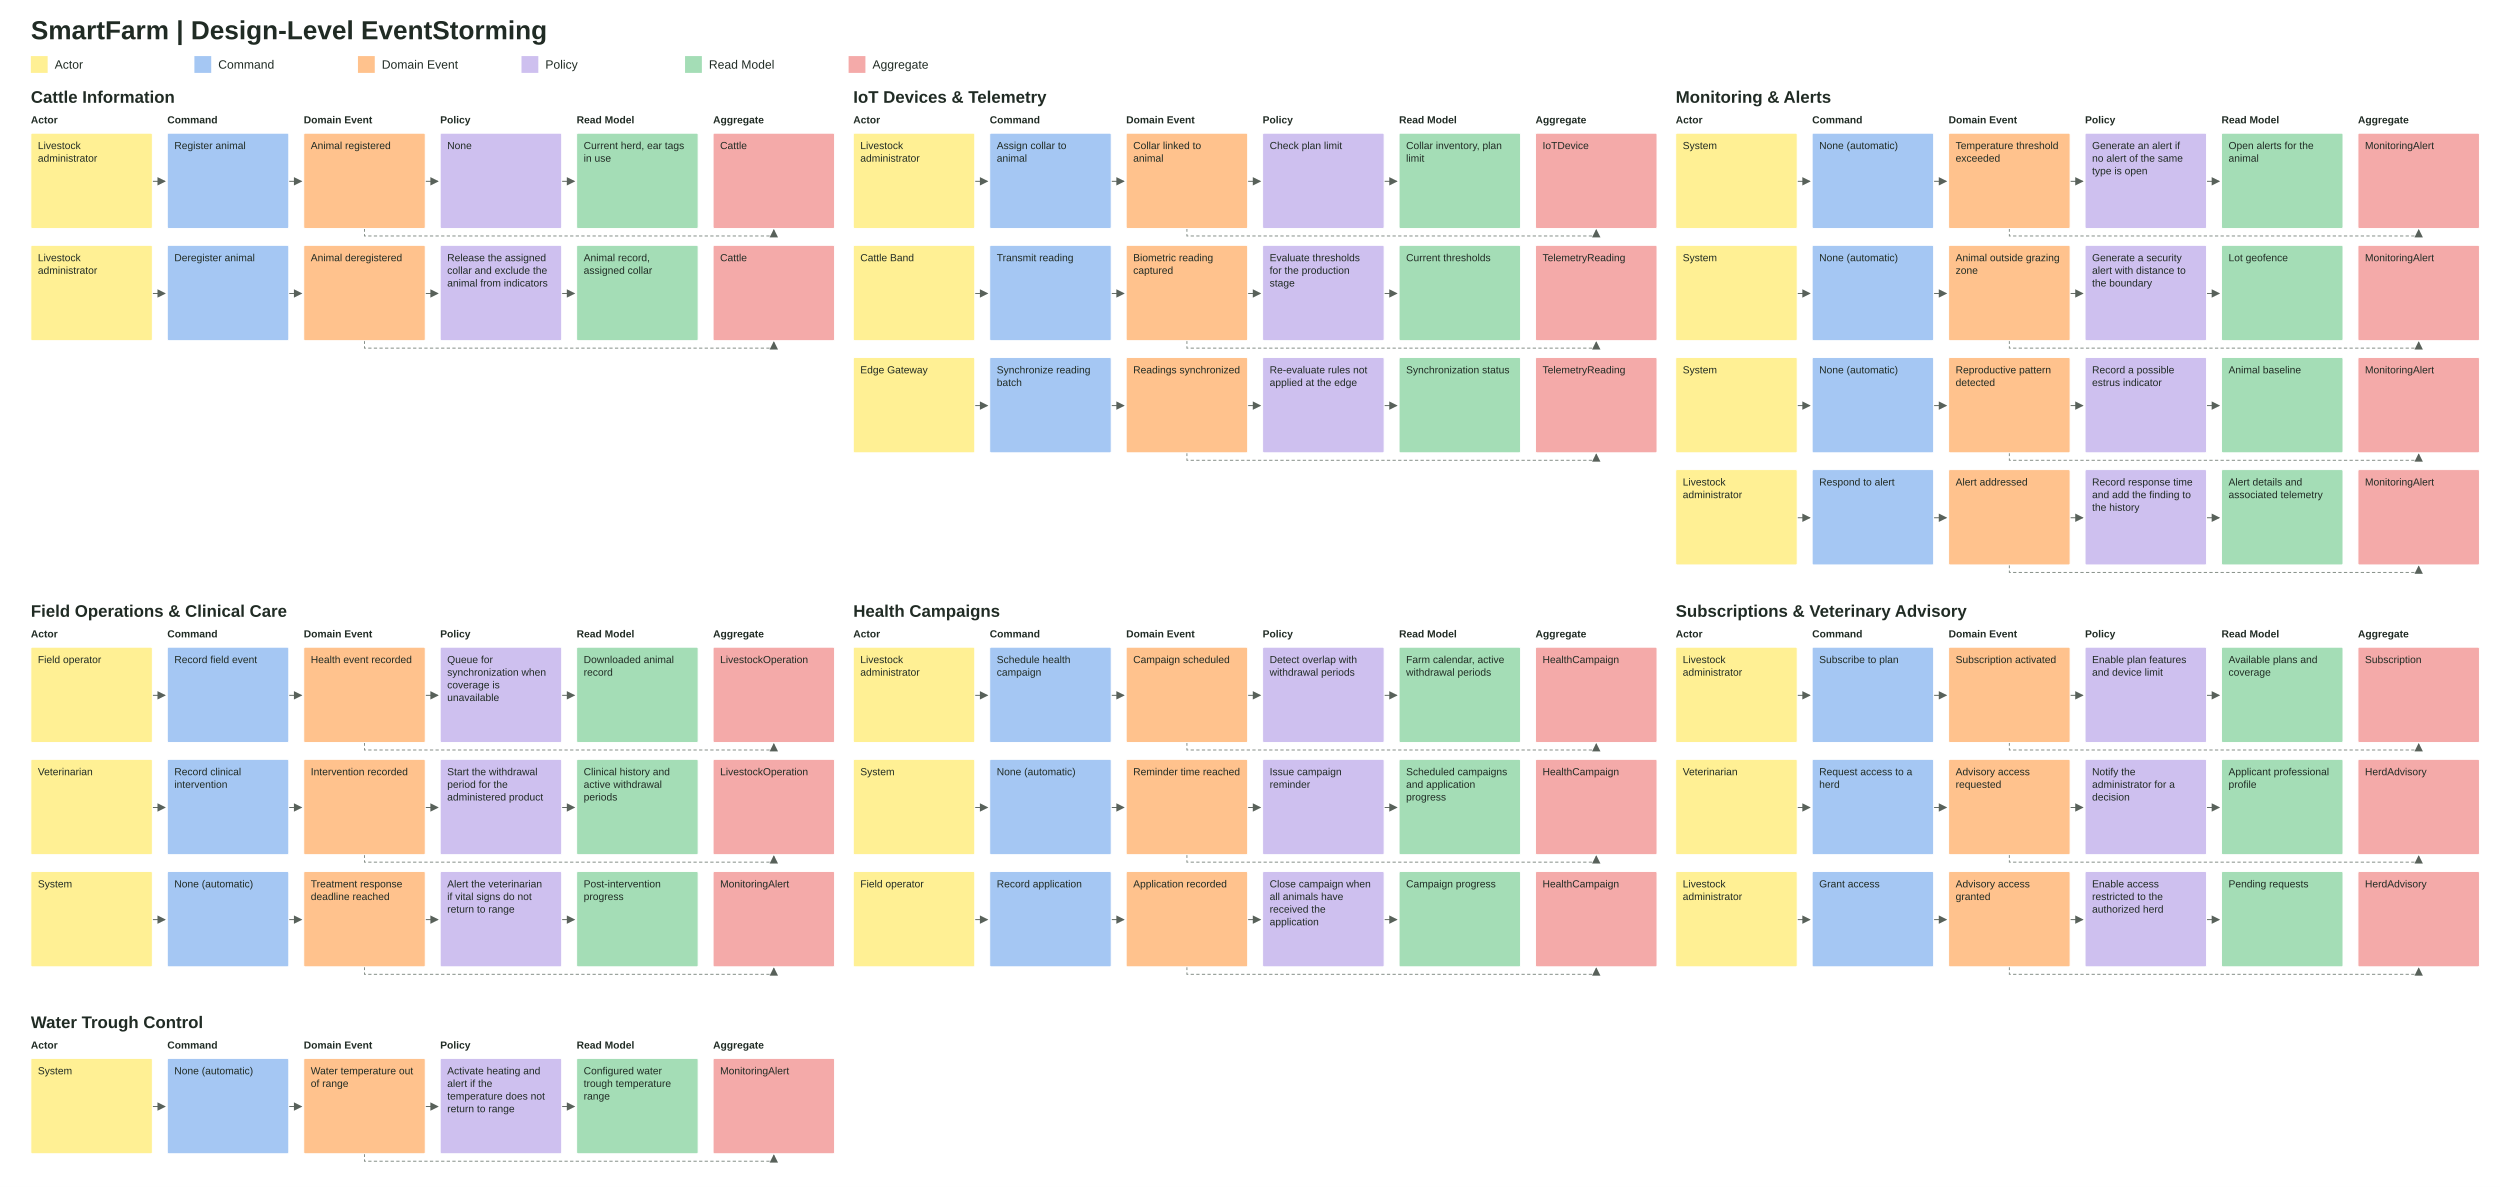
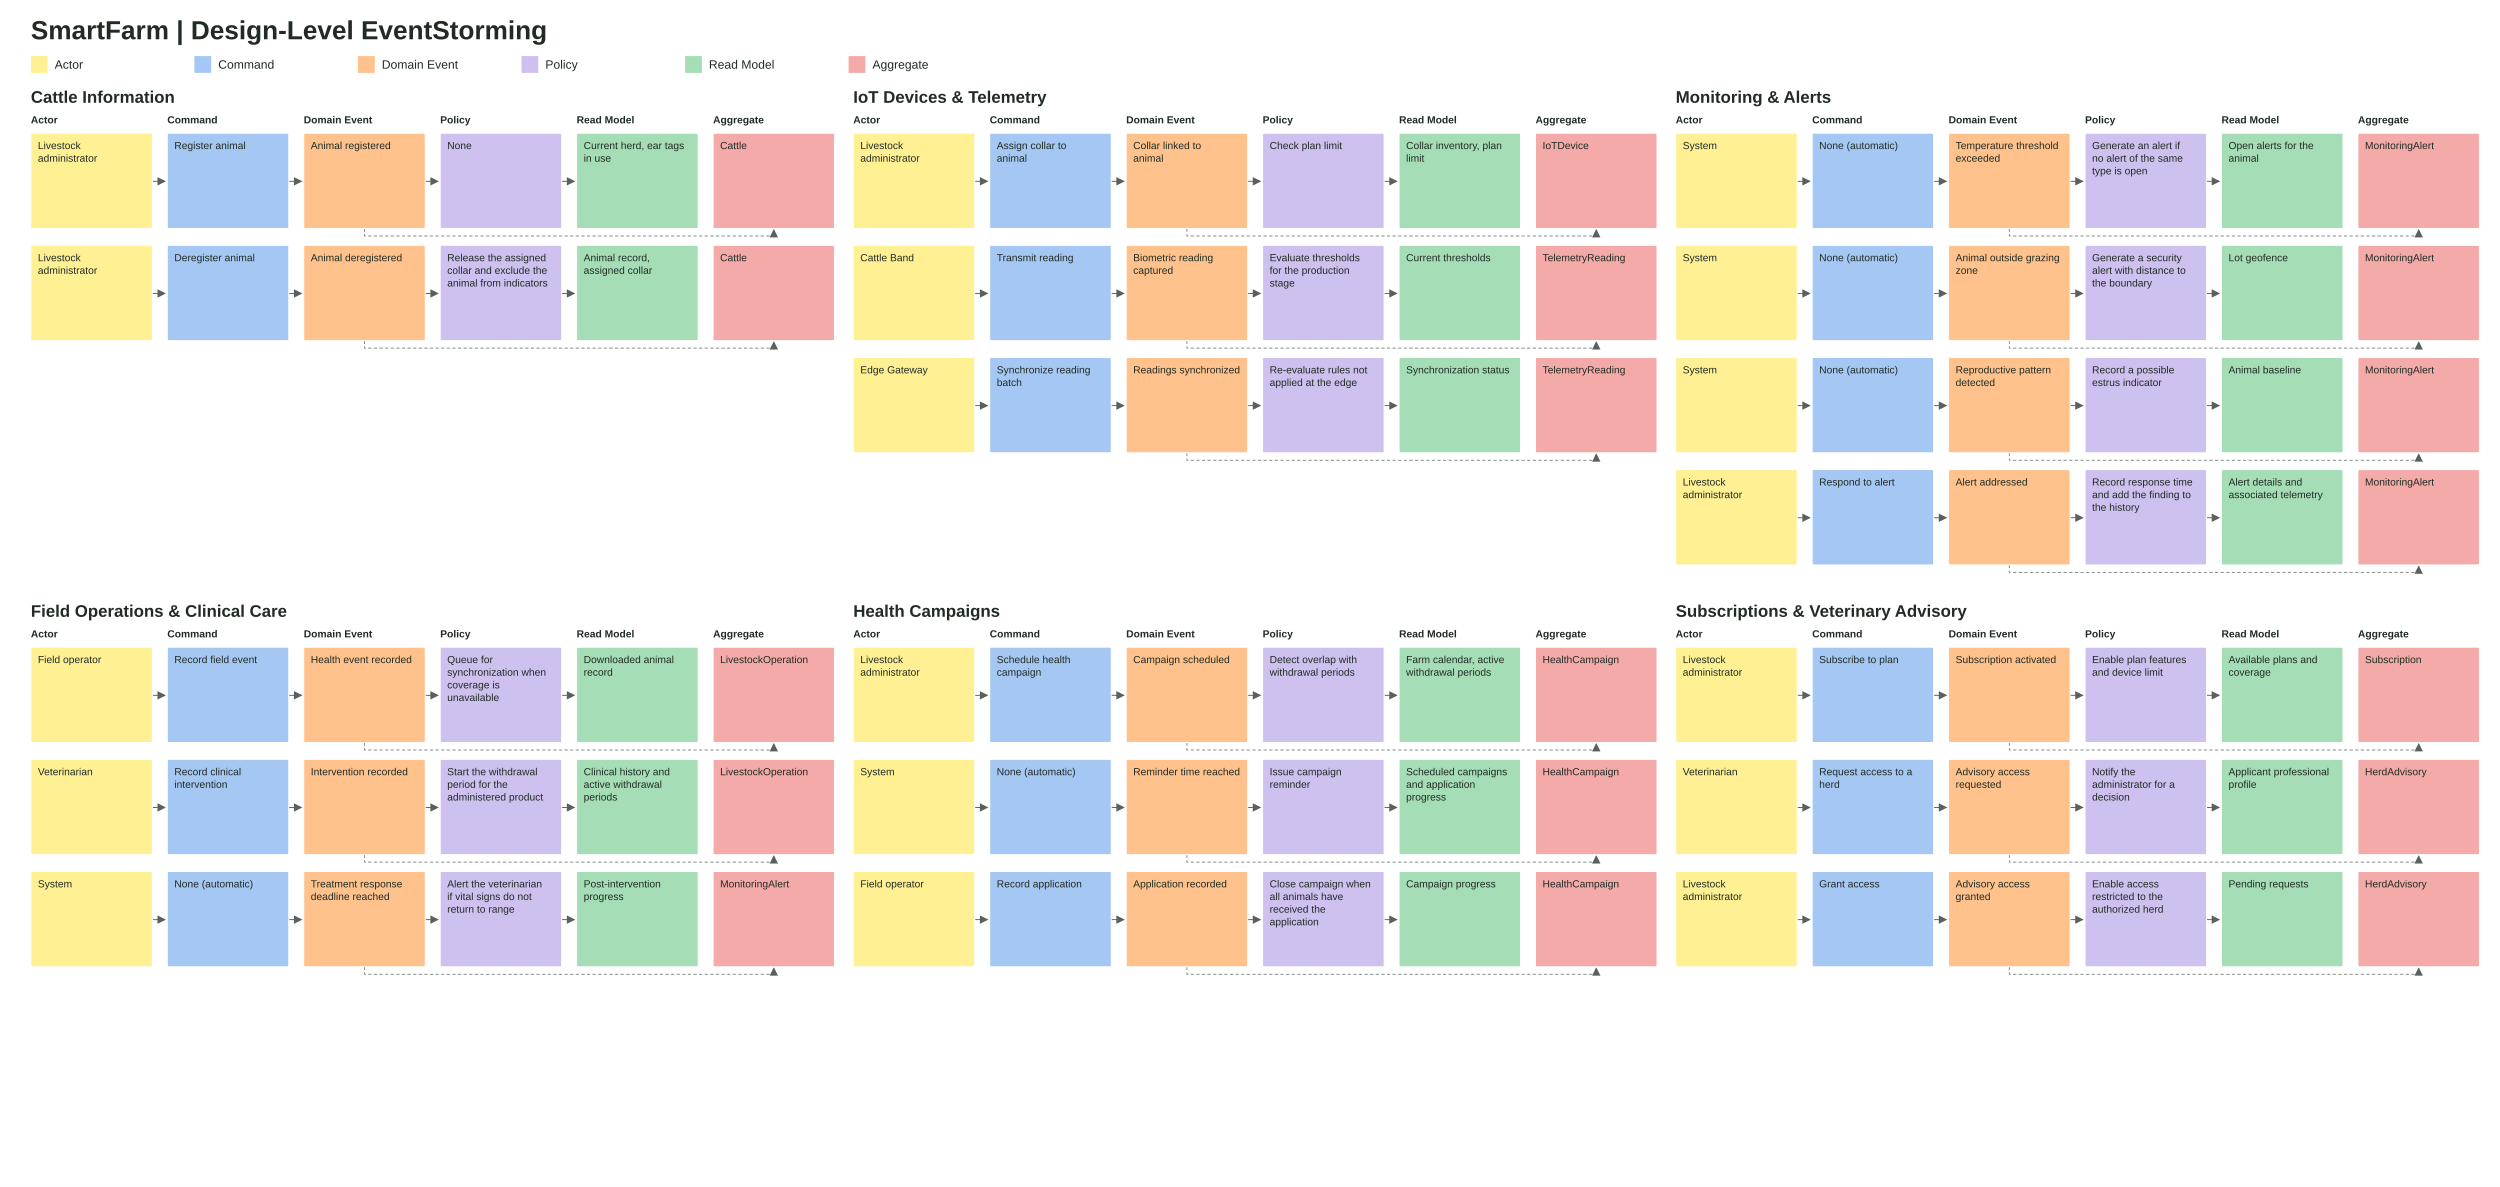
<svg xmlns="http://www.w3.org/2000/svg" xml:lang="en" width="5350" height="2540" viewBox="0 0 5350 2540" role="img" aria-labelledby="title description">
  <defs>
    <marker id="arrow" markerWidth="9" markerHeight="9" refX="8" refY="4.5" orient="auto">
      <path d="M0 0L9 4.5L0 9Z" fill="#58615a" />
    </marker>
  </defs>
  <rect width="100%" height="100%" fill="#ffffff" />
  <g font-family="Arial, sans-serif" fill="#202b24">
    <text x="66" y="84" font-size="56" font-weight="700">
      <tspan x="66" dy="0">SmartFarm | Design-Level EventStorming</tspan>
    </text>
    <rect x="66" y="120" width="36" height="36" fill="#fff094" />
    <text x="117" y="147" font-size="26" font-weight="400">
      <tspan x="117" dy="0">Actor</tspan>
    </text>
    <rect x="416" y="120" width="36" height="36" fill="#a5c7f3" />
    <text x="467" y="147" font-size="26" font-weight="400">
      <tspan x="467" dy="0">Command</tspan>
    </text>
    <rect x="766" y="120" width="36" height="36" fill="#ffc28d" />
    <text x="817" y="147" font-size="26" font-weight="400">
      <tspan x="817" dy="0">Domain Event</tspan>
    </text>
    <rect x="1116" y="120" width="36" height="36" fill="#cec0ef" />
    <text x="1167" y="147" font-size="26" font-weight="400">
      <tspan x="1167" dy="0">Policy</tspan>
    </text>
    <rect x="1466" y="120" width="36" height="36" fill="#a4ddb6" />
    <text x="1517" y="147" font-size="26" font-weight="400">
      <tspan x="1517" dy="0">Read Model</tspan>
    </text>
    <rect x="1816" y="120" width="36" height="36" fill="#f4aaa9" />
    <text x="1867" y="147" font-size="26" font-weight="400">
      <tspan x="1867" dy="0">Aggregate</tspan>
    </text>
    <g transform="translate(0,220)">
      <text x="66" y="0" font-size="36" font-weight="700">
        <tspan x="66" dy="0">Cattle Information</tspan>
      </text>
      <text x="66" y="44" font-size="22" font-weight="700">
        <tspan x="66" dy="0">Actor</tspan>
      </text>
      <text x="358" y="44" font-size="22" font-weight="700">
        <tspan x="358" dy="0">Command</tspan>
      </text>
      <text x="650" y="44" font-size="22" font-weight="700">
        <tspan x="650" dy="0">Domain Event</tspan>
      </text>
      <text x="942" y="44" font-size="22" font-weight="700">
        <tspan x="942" dy="0">Policy</tspan>
      </text>
      <text x="1234" y="44" font-size="22" font-weight="700">
        <tspan x="1234" dy="0">Read Model</tspan>
      </text>
      <text x="1526" y="44" font-size="22" font-weight="700">
        <tspan x="1526" dy="0">Aggregate</tspan>
      </text>
      <path d="M326 168H353" fill="none" stroke="#58615a" stroke-width="2" marker-end="url(#arrow)" />
      <path d="M618 168H645" fill="none" stroke="#58615a" stroke-width="2" marker-end="url(#arrow)" />
      <path d="M910 168H937" fill="none" stroke="#58615a" stroke-width="2" marker-end="url(#arrow)" />
      <path d="M1202 168H1229" fill="none" stroke="#58615a" stroke-width="2" marker-end="url(#arrow)" />
      <path d="M780 269V285H1656V272" fill="none" stroke="#7f8982" stroke-width="2" stroke-dasharray="7 5" marker-end="url(#arrow)" />
      <g>
        <rect x="66" y="65" width="260" height="204" rx="3" fill="#fff094" stroke="#ffffff" stroke-width="2" />
        <text x="81" y="99" font-size="22" font-weight="400">
          <tspan x="81" dy="0">Livestock</tspan>
          <tspan x="81" dy="27.06">administrator</tspan>
        </text>
      </g>
      <g>
        <rect x="358" y="65" width="260" height="204" rx="3" fill="#a5c7f3" stroke="#ffffff" stroke-width="2" />
        <text x="373" y="99" font-size="22" font-weight="400">
          <tspan x="373" dy="0">Register animal</tspan>
        </text>
      </g>
      <g>
        <rect x="650" y="65" width="260" height="204" rx="3" fill="#ffc28d" stroke="#ffffff" stroke-width="2" />
        <text x="665" y="99" font-size="22" font-weight="400">
          <tspan x="665" dy="0">Animal registered</tspan>
        </text>
      </g>
      <g>
        <rect x="942" y="65" width="260" height="204" rx="3" fill="#cec0ef" stroke="#ffffff" stroke-width="2" />
        <text x="957" y="99" font-size="22" font-weight="400">
          <tspan x="957" dy="0">None</tspan>
        </text>
      </g>
      <g>
        <rect x="1234" y="65" width="260" height="204" rx="3" fill="#a4ddb6" stroke="#ffffff" stroke-width="2" />
        <text x="1249" y="99" font-size="22" font-weight="400">
          <tspan x="1249" dy="0">Current herd, ear tags</tspan>
          <tspan x="1249" dy="27.06">in use</tspan>
        </text>
      </g>
      <g>
        <rect x="1526" y="65" width="260" height="204" rx="3" fill="#f4aaa9" stroke="#ffffff" stroke-width="2" />
        <text x="1541" y="99" font-size="22" font-weight="400">
          <tspan x="1541" dy="0">Cattle</tspan>
        </text>
      </g>
      <path d="M326 408H353" fill="none" stroke="#58615a" stroke-width="2" marker-end="url(#arrow)" />
      <path d="M618 408H645" fill="none" stroke="#58615a" stroke-width="2" marker-end="url(#arrow)" />
      <path d="M910 408H937" fill="none" stroke="#58615a" stroke-width="2" marker-end="url(#arrow)" />
      <path d="M1202 408H1229" fill="none" stroke="#58615a" stroke-width="2" marker-end="url(#arrow)" />
      <path d="M780 509V525H1656V512" fill="none" stroke="#7f8982" stroke-width="2" stroke-dasharray="7 5" marker-end="url(#arrow)" />
      <g>
        <rect x="66" y="305" width="260" height="204" rx="3" fill="#fff094" stroke="#ffffff" stroke-width="2" />
        <text x="81" y="339" font-size="22" font-weight="400">
          <tspan x="81" dy="0">Livestock</tspan>
          <tspan x="81" dy="27.06">administrator</tspan>
        </text>
      </g>
      <g>
        <rect x="358" y="305" width="260" height="204" rx="3" fill="#a5c7f3" stroke="#ffffff" stroke-width="2" />
        <text x="373" y="339" font-size="22" font-weight="400">
          <tspan x="373" dy="0">Deregister animal</tspan>
        </text>
      </g>
      <g>
        <rect x="650" y="305" width="260" height="204" rx="3" fill="#ffc28d" stroke="#ffffff" stroke-width="2" />
        <text x="665" y="339" font-size="22" font-weight="400">
          <tspan x="665" dy="0">Animal deregistered</tspan>
        </text>
      </g>
      <g>
        <rect x="942" y="305" width="260" height="204" rx="3" fill="#cec0ef" stroke="#ffffff" stroke-width="2" />
        <text x="957" y="339" font-size="22" font-weight="400">
          <tspan x="957" dy="0">Release the assigned</tspan>
          <tspan x="957" dy="27.06">collar and exclude the</tspan>
          <tspan x="957" dy="27.06">animal from indicators</tspan>
        </text>
      </g>
      <g>
        <rect x="1234" y="305" width="260" height="204" rx="3" fill="#a4ddb6" stroke="#ffffff" stroke-width="2" />
        <text x="1249" y="339" font-size="22" font-weight="400">
          <tspan x="1249" dy="0">Animal record,</tspan>
          <tspan x="1249" dy="27.06">assigned collar</tspan>
        </text>
      </g>
      <g>
        <rect x="1526" y="305" width="260" height="204" rx="3" fill="#f4aaa9" stroke="#ffffff" stroke-width="2" />
        <text x="1541" y="339" font-size="22" font-weight="400">
          <tspan x="1541" dy="0">Cattle</tspan>
        </text>
      </g>
    </g>
    <g transform="translate(1760,220)">
      <text x="66" y="0" font-size="36" font-weight="700">
        <tspan x="66" dy="0">IoT Devices &amp; Telemetry</tspan>
      </text>
      <text x="66" y="44" font-size="22" font-weight="700">
        <tspan x="66" dy="0">Actor</tspan>
      </text>
      <text x="358" y="44" font-size="22" font-weight="700">
        <tspan x="358" dy="0">Command</tspan>
      </text>
      <text x="650" y="44" font-size="22" font-weight="700">
        <tspan x="650" dy="0">Domain Event</tspan>
      </text>
      <text x="942" y="44" font-size="22" font-weight="700">
        <tspan x="942" dy="0">Policy</tspan>
      </text>
      <text x="1234" y="44" font-size="22" font-weight="700">
        <tspan x="1234" dy="0">Read Model</tspan>
      </text>
      <text x="1526" y="44" font-size="22" font-weight="700">
        <tspan x="1526" dy="0">Aggregate</tspan>
      </text>
      <path d="M326 168H353" fill="none" stroke="#58615a" stroke-width="2" marker-end="url(#arrow)" />
      <path d="M618 168H645" fill="none" stroke="#58615a" stroke-width="2" marker-end="url(#arrow)" />
      <path d="M910 168H937" fill="none" stroke="#58615a" stroke-width="2" marker-end="url(#arrow)" />
      <path d="M1202 168H1229" fill="none" stroke="#58615a" stroke-width="2" marker-end="url(#arrow)" />
      <path d="M780 269V285H1656V272" fill="none" stroke="#7f8982" stroke-width="2" stroke-dasharray="7 5" marker-end="url(#arrow)" />
      <g>
        <rect x="66" y="65" width="260" height="204" rx="3" fill="#fff094" stroke="#ffffff" stroke-width="2" />
        <text x="81" y="99" font-size="22" font-weight="400">
          <tspan x="81" dy="0">Livestock</tspan>
          <tspan x="81" dy="27.06">administrator</tspan>
        </text>
      </g>
      <g>
        <rect x="358" y="65" width="260" height="204" rx="3" fill="#a5c7f3" stroke="#ffffff" stroke-width="2" />
        <text x="373" y="99" font-size="22" font-weight="400">
          <tspan x="373" dy="0">Assign collar to</tspan>
          <tspan x="373" dy="27.06">animal</tspan>
        </text>
      </g>
      <g>
        <rect x="650" y="65" width="260" height="204" rx="3" fill="#ffc28d" stroke="#ffffff" stroke-width="2" />
        <text x="665" y="99" font-size="22" font-weight="400">
          <tspan x="665" dy="0">Collar linked to</tspan>
          <tspan x="665" dy="27.06">animal</tspan>
        </text>
      </g>
      <g>
        <rect x="942" y="65" width="260" height="204" rx="3" fill="#cec0ef" stroke="#ffffff" stroke-width="2" />
        <text x="957" y="99" font-size="22" font-weight="400">
          <tspan x="957" dy="0">Check plan limit</tspan>
        </text>
      </g>
      <g>
        <rect x="1234" y="65" width="260" height="204" rx="3" fill="#a4ddb6" stroke="#ffffff" stroke-width="2" />
        <text x="1249" y="99" font-size="22" font-weight="400">
          <tspan x="1249" dy="0">Collar inventory, plan</tspan>
          <tspan x="1249" dy="27.06">limit</tspan>
        </text>
      </g>
      <g>
        <rect x="1526" y="65" width="260" height="204" rx="3" fill="#f4aaa9" stroke="#ffffff" stroke-width="2" />
        <text x="1541" y="99" font-size="22" font-weight="400">
          <tspan x="1541" dy="0">IoTDevice</tspan>
        </text>
      </g>
      <path d="M326 408H353" fill="none" stroke="#58615a" stroke-width="2" marker-end="url(#arrow)" />
      <path d="M618 408H645" fill="none" stroke="#58615a" stroke-width="2" marker-end="url(#arrow)" />
      <path d="M910 408H937" fill="none" stroke="#58615a" stroke-width="2" marker-end="url(#arrow)" />
      <path d="M1202 408H1229" fill="none" stroke="#58615a" stroke-width="2" marker-end="url(#arrow)" />
      <path d="M780 509V525H1656V512" fill="none" stroke="#7f8982" stroke-width="2" stroke-dasharray="7 5" marker-end="url(#arrow)" />
      <g>
        <rect x="66" y="305" width="260" height="204" rx="3" fill="#fff094" stroke="#ffffff" stroke-width="2" />
        <text x="81" y="339" font-size="22" font-weight="400">
          <tspan x="81" dy="0">Cattle Band</tspan>
        </text>
      </g>
      <g>
        <rect x="358" y="305" width="260" height="204" rx="3" fill="#a5c7f3" stroke="#ffffff" stroke-width="2" />
        <text x="373" y="339" font-size="22" font-weight="400">
          <tspan x="373" dy="0">Transmit reading</tspan>
        </text>
      </g>
      <g>
        <rect x="650" y="305" width="260" height="204" rx="3" fill="#ffc28d" stroke="#ffffff" stroke-width="2" />
        <text x="665" y="339" font-size="22" font-weight="400">
          <tspan x="665" dy="0">Biometric reading</tspan>
          <tspan x="665" dy="27.06">captured</tspan>
        </text>
      </g>
      <g>
        <rect x="942" y="305" width="260" height="204" rx="3" fill="#cec0ef" stroke="#ffffff" stroke-width="2" />
        <text x="957" y="339" font-size="22" font-weight="400">
          <tspan x="957" dy="0">Evaluate thresholds</tspan>
          <tspan x="957" dy="27.06">for the production</tspan>
          <tspan x="957" dy="27.06">stage</tspan>
        </text>
      </g>
      <g>
        <rect x="1234" y="305" width="260" height="204" rx="3" fill="#a4ddb6" stroke="#ffffff" stroke-width="2" />
        <text x="1249" y="339" font-size="22" font-weight="400">
          <tspan x="1249" dy="0">Current thresholds</tspan>
        </text>
      </g>
      <g>
        <rect x="1526" y="305" width="260" height="204" rx="3" fill="#f4aaa9" stroke="#ffffff" stroke-width="2" />
        <text x="1541" y="339" font-size="22" font-weight="400">
          <tspan x="1541" dy="0">TelemetryReading</tspan>
        </text>
      </g>
      <path d="M326 648H353" fill="none" stroke="#58615a" stroke-width="2" marker-end="url(#arrow)" />
      <path d="M618 648H645" fill="none" stroke="#58615a" stroke-width="2" marker-end="url(#arrow)" />
      <path d="M910 648H937" fill="none" stroke="#58615a" stroke-width="2" marker-end="url(#arrow)" />
      <path d="M1202 648H1229" fill="none" stroke="#58615a" stroke-width="2" marker-end="url(#arrow)" />
      <path d="M780 749V765H1656V752" fill="none" stroke="#7f8982" stroke-width="2" stroke-dasharray="7 5" marker-end="url(#arrow)" />
      <g>
        <rect x="66" y="545" width="260" height="204" rx="3" fill="#fff094" stroke="#ffffff" stroke-width="2" />
        <text x="81" y="579" font-size="22" font-weight="400">
          <tspan x="81" dy="0">Edge Gateway</tspan>
        </text>
      </g>
      <g>
        <rect x="358" y="545" width="260" height="204" rx="3" fill="#a5c7f3" stroke="#ffffff" stroke-width="2" />
        <text x="373" y="579" font-size="22" font-weight="400">
          <tspan x="373" dy="0">Synchronize reading</tspan>
          <tspan x="373" dy="27.06">batch</tspan>
        </text>
      </g>
      <g>
        <rect x="650" y="545" width="260" height="204" rx="3" fill="#ffc28d" stroke="#ffffff" stroke-width="2" />
        <text x="665" y="579" font-size="22" font-weight="400">
          <tspan x="665" dy="0">Readings synchronized</tspan>
        </text>
      </g>
      <g>
        <rect x="942" y="545" width="260" height="204" rx="3" fill="#cec0ef" stroke="#ffffff" stroke-width="2" />
        <text x="957" y="579" font-size="22" font-weight="400">
          <tspan x="957" dy="0">Re-evaluate rules not</tspan>
          <tspan x="957" dy="27.06">applied at the edge</tspan>
        </text>
      </g>
      <g>
        <rect x="1234" y="545" width="260" height="204" rx="3" fill="#a4ddb6" stroke="#ffffff" stroke-width="2" />
        <text x="1249" y="579" font-size="22" font-weight="400">
          <tspan x="1249" dy="0">Synchronization status</tspan>
        </text>
      </g>
      <g>
        <rect x="1526" y="545" width="260" height="204" rx="3" fill="#f4aaa9" stroke="#ffffff" stroke-width="2" />
        <text x="1541" y="579" font-size="22" font-weight="400">
          <tspan x="1541" dy="0">TelemetryReading</tspan>
        </text>
      </g>
    </g>
    <g transform="translate(3520,220)">
      <text x="66" y="0" font-size="36" font-weight="700">
        <tspan x="66" dy="0">Monitoring &amp; Alerts</tspan>
      </text>
      <text x="66" y="44" font-size="22" font-weight="700">
        <tspan x="66" dy="0">Actor</tspan>
      </text>
      <text x="358" y="44" font-size="22" font-weight="700">
        <tspan x="358" dy="0">Command</tspan>
      </text>
      <text x="650" y="44" font-size="22" font-weight="700">
        <tspan x="650" dy="0">Domain Event</tspan>
      </text>
      <text x="942" y="44" font-size="22" font-weight="700">
        <tspan x="942" dy="0">Policy</tspan>
      </text>
      <text x="1234" y="44" font-size="22" font-weight="700">
        <tspan x="1234" dy="0">Read Model</tspan>
      </text>
      <text x="1526" y="44" font-size="22" font-weight="700">
        <tspan x="1526" dy="0">Aggregate</tspan>
      </text>
      <path d="M326 168H353" fill="none" stroke="#58615a" stroke-width="2" marker-end="url(#arrow)" />
      <path d="M618 168H645" fill="none" stroke="#58615a" stroke-width="2" marker-end="url(#arrow)" />
      <path d="M910 168H937" fill="none" stroke="#58615a" stroke-width="2" marker-end="url(#arrow)" />
      <path d="M1202 168H1229" fill="none" stroke="#58615a" stroke-width="2" marker-end="url(#arrow)" />
      <path d="M780 269V285H1656V272" fill="none" stroke="#7f8982" stroke-width="2" stroke-dasharray="7 5" marker-end="url(#arrow)" />
      <g>
        <rect x="66" y="65" width="260" height="204" rx="3" fill="#fff094" stroke="#ffffff" stroke-width="2" />
        <text x="81" y="99" font-size="22" font-weight="400">
          <tspan x="81" dy="0">System</tspan>
        </text>
      </g>
      <g>
        <rect x="358" y="65" width="260" height="204" rx="3" fill="#a5c7f3" stroke="#ffffff" stroke-width="2" />
        <text x="373" y="99" font-size="22" font-weight="400">
          <tspan x="373" dy="0">None (automatic)</tspan>
        </text>
      </g>
      <g>
        <rect x="650" y="65" width="260" height="204" rx="3" fill="#ffc28d" stroke="#ffffff" stroke-width="2" />
        <text x="665" y="99" font-size="22" font-weight="400">
          <tspan x="665" dy="0">Temperature threshold</tspan>
          <tspan x="665" dy="27.06">exceeded</tspan>
        </text>
      </g>
      <g>
        <rect x="942" y="65" width="260" height="204" rx="3" fill="#cec0ef" stroke="#ffffff" stroke-width="2" />
        <text x="957" y="99" font-size="22" font-weight="400">
          <tspan x="957" dy="0">Generate an alert if</tspan>
          <tspan x="957" dy="27.06">no alert of the same</tspan>
          <tspan x="957" dy="27.06">type is open</tspan>
        </text>
      </g>
      <g>
        <rect x="1234" y="65" width="260" height="204" rx="3" fill="#a4ddb6" stroke="#ffffff" stroke-width="2" />
        <text x="1249" y="99" font-size="22" font-weight="400">
          <tspan x="1249" dy="0">Open alerts for the</tspan>
          <tspan x="1249" dy="27.06">animal</tspan>
        </text>
      </g>
      <g>
        <rect x="1526" y="65" width="260" height="204" rx="3" fill="#f4aaa9" stroke="#ffffff" stroke-width="2" />
        <text x="1541" y="99" font-size="22" font-weight="400">
          <tspan x="1541" dy="0">MonitoringAlert</tspan>
        </text>
      </g>
      <path d="M326 408H353" fill="none" stroke="#58615a" stroke-width="2" marker-end="url(#arrow)" />
      <path d="M618 408H645" fill="none" stroke="#58615a" stroke-width="2" marker-end="url(#arrow)" />
      <path d="M910 408H937" fill="none" stroke="#58615a" stroke-width="2" marker-end="url(#arrow)" />
      <path d="M1202 408H1229" fill="none" stroke="#58615a" stroke-width="2" marker-end="url(#arrow)" />
      <path d="M780 509V525H1656V512" fill="none" stroke="#7f8982" stroke-width="2" stroke-dasharray="7 5" marker-end="url(#arrow)" />
      <g>
        <rect x="66" y="305" width="260" height="204" rx="3" fill="#fff094" stroke="#ffffff" stroke-width="2" />
        <text x="81" y="339" font-size="22" font-weight="400">
          <tspan x="81" dy="0">System</tspan>
        </text>
      </g>
      <g>
        <rect x="358" y="305" width="260" height="204" rx="3" fill="#a5c7f3" stroke="#ffffff" stroke-width="2" />
        <text x="373" y="339" font-size="22" font-weight="400">
          <tspan x="373" dy="0">None (automatic)</tspan>
        </text>
      </g>
      <g>
        <rect x="650" y="305" width="260" height="204" rx="3" fill="#ffc28d" stroke="#ffffff" stroke-width="2" />
        <text x="665" y="339" font-size="22" font-weight="400">
          <tspan x="665" dy="0">Animal outside grazing</tspan>
          <tspan x="665" dy="27.06">zone</tspan>
        </text>
      </g>
      <g>
        <rect x="942" y="305" width="260" height="204" rx="3" fill="#cec0ef" stroke="#ffffff" stroke-width="2" />
        <text x="957" y="339" font-size="22" font-weight="400">
          <tspan x="957" dy="0">Generate a security</tspan>
          <tspan x="957" dy="27.06">alert with distance to</tspan>
          <tspan x="957" dy="27.06">the boundary</tspan>
        </text>
      </g>
      <g>
        <rect x="1234" y="305" width="260" height="204" rx="3" fill="#a4ddb6" stroke="#ffffff" stroke-width="2" />
        <text x="1249" y="339" font-size="22" font-weight="400">
          <tspan x="1249" dy="0">Lot geofence</tspan>
        </text>
      </g>
      <g>
        <rect x="1526" y="305" width="260" height="204" rx="3" fill="#f4aaa9" stroke="#ffffff" stroke-width="2" />
        <text x="1541" y="339" font-size="22" font-weight="400">
          <tspan x="1541" dy="0">MonitoringAlert</tspan>
        </text>
      </g>
      <path d="M326 648H353" fill="none" stroke="#58615a" stroke-width="2" marker-end="url(#arrow)" />
      <path d="M618 648H645" fill="none" stroke="#58615a" stroke-width="2" marker-end="url(#arrow)" />
      <path d="M910 648H937" fill="none" stroke="#58615a" stroke-width="2" marker-end="url(#arrow)" />
      <path d="M1202 648H1229" fill="none" stroke="#58615a" stroke-width="2" marker-end="url(#arrow)" />
      <path d="M780 749V765H1656V752" fill="none" stroke="#7f8982" stroke-width="2" stroke-dasharray="7 5" marker-end="url(#arrow)" />
      <g>
        <rect x="66" y="545" width="260" height="204" rx="3" fill="#fff094" stroke="#ffffff" stroke-width="2" />
        <text x="81" y="579" font-size="22" font-weight="400">
          <tspan x="81" dy="0">System</tspan>
        </text>
      </g>
      <g>
        <rect x="358" y="545" width="260" height="204" rx="3" fill="#a5c7f3" stroke="#ffffff" stroke-width="2" />
        <text x="373" y="579" font-size="22" font-weight="400">
          <tspan x="373" dy="0">None (automatic)</tspan>
        </text>
      </g>
      <g>
        <rect x="650" y="545" width="260" height="204" rx="3" fill="#ffc28d" stroke="#ffffff" stroke-width="2" />
        <text x="665" y="579" font-size="22" font-weight="400">
          <tspan x="665" dy="0">Reproductive pattern</tspan>
          <tspan x="665" dy="27.06">detected</tspan>
        </text>
      </g>
      <g>
        <rect x="942" y="545" width="260" height="204" rx="3" fill="#cec0ef" stroke="#ffffff" stroke-width="2" />
        <text x="957" y="579" font-size="22" font-weight="400">
          <tspan x="957" dy="0">Record a possible</tspan>
          <tspan x="957" dy="27.06">estrus indicator</tspan>
        </text>
      </g>
      <g>
        <rect x="1234" y="545" width="260" height="204" rx="3" fill="#a4ddb6" stroke="#ffffff" stroke-width="2" />
        <text x="1249" y="579" font-size="22" font-weight="400">
          <tspan x="1249" dy="0">Animal baseline</tspan>
        </text>
      </g>
      <g>
        <rect x="1526" y="545" width="260" height="204" rx="3" fill="#f4aaa9" stroke="#ffffff" stroke-width="2" />
        <text x="1541" y="579" font-size="22" font-weight="400">
          <tspan x="1541" dy="0">MonitoringAlert</tspan>
        </text>
      </g>
      <path d="M326 888H353" fill="none" stroke="#58615a" stroke-width="2" marker-end="url(#arrow)" />
      <path d="M618 888H645" fill="none" stroke="#58615a" stroke-width="2" marker-end="url(#arrow)" />
      <path d="M910 888H937" fill="none" stroke="#58615a" stroke-width="2" marker-end="url(#arrow)" />
      <path d="M1202 888H1229" fill="none" stroke="#58615a" stroke-width="2" marker-end="url(#arrow)" />
      <path d="M780 989V1005H1656V992" fill="none" stroke="#7f8982" stroke-width="2" stroke-dasharray="7 5" marker-end="url(#arrow)" />
      <g>
        <rect x="66" y="785" width="260" height="204" rx="3" fill="#fff094" stroke="#ffffff" stroke-width="2" />
        <text x="81" y="819" font-size="22" font-weight="400">
          <tspan x="81" dy="0">Livestock</tspan>
          <tspan x="81" dy="27.06">administrator</tspan>
        </text>
      </g>
      <g>
        <rect x="358" y="785" width="260" height="204" rx="3" fill="#a5c7f3" stroke="#ffffff" stroke-width="2" />
        <text x="373" y="819" font-size="22" font-weight="400">
          <tspan x="373" dy="0">Respond to alert</tspan>
        </text>
      </g>
      <g>
        <rect x="650" y="785" width="260" height="204" rx="3" fill="#ffc28d" stroke="#ffffff" stroke-width="2" />
        <text x="665" y="819" font-size="22" font-weight="400">
          <tspan x="665" dy="0">Alert addressed</tspan>
        </text>
      </g>
      <g>
        <rect x="942" y="785" width="260" height="204" rx="3" fill="#cec0ef" stroke="#ffffff" stroke-width="2" />
        <text x="957" y="819" font-size="22" font-weight="400">
          <tspan x="957" dy="0">Record response time</tspan>
          <tspan x="957" dy="27.06">and add the finding to</tspan>
          <tspan x="957" dy="27.06">the history</tspan>
        </text>
      </g>
      <g>
        <rect x="1234" y="785" width="260" height="204" rx="3" fill="#a4ddb6" stroke="#ffffff" stroke-width="2" />
        <text x="1249" y="819" font-size="22" font-weight="400">
          <tspan x="1249" dy="0">Alert details and</tspan>
          <tspan x="1249" dy="27.06">associated telemetry</tspan>
        </text>
      </g>
      <g>
        <rect x="1526" y="785" width="260" height="204" rx="3" fill="#f4aaa9" stroke="#ffffff" stroke-width="2" />
        <text x="1541" y="819" font-size="22" font-weight="400">
          <tspan x="1541" dy="0">MonitoringAlert</tspan>
        </text>
      </g>
    </g>
    <g transform="translate(0,1320)">
      <text x="66" y="0" font-size="36" font-weight="700">
        <tspan x="66" dy="0">Field Operations &amp; Clinical Care</tspan>
      </text>
      <text x="66" y="44" font-size="22" font-weight="700">
        <tspan x="66" dy="0">Actor</tspan>
      </text>
      <text x="358" y="44" font-size="22" font-weight="700">
        <tspan x="358" dy="0">Command</tspan>
      </text>
      <text x="650" y="44" font-size="22" font-weight="700">
        <tspan x="650" dy="0">Domain Event</tspan>
      </text>
      <text x="942" y="44" font-size="22" font-weight="700">
        <tspan x="942" dy="0">Policy</tspan>
      </text>
      <text x="1234" y="44" font-size="22" font-weight="700">
        <tspan x="1234" dy="0">Read Model</tspan>
      </text>
      <text x="1526" y="44" font-size="22" font-weight="700">
        <tspan x="1526" dy="0">Aggregate</tspan>
      </text>
      <path d="M326 168H353" fill="none" stroke="#58615a" stroke-width="2" marker-end="url(#arrow)" />
      <path d="M618 168H645" fill="none" stroke="#58615a" stroke-width="2" marker-end="url(#arrow)" />
      <path d="M910 168H937" fill="none" stroke="#58615a" stroke-width="2" marker-end="url(#arrow)" />
      <path d="M1202 168H1229" fill="none" stroke="#58615a" stroke-width="2" marker-end="url(#arrow)" />
      <path d="M780 269V285H1656V272" fill="none" stroke="#7f8982" stroke-width="2" stroke-dasharray="7 5" marker-end="url(#arrow)" />
      <g>
        <rect x="66" y="65" width="260" height="204" rx="3" fill="#fff094" stroke="#ffffff" stroke-width="2" />
        <text x="81" y="99" font-size="22" font-weight="400">
          <tspan x="81" dy="0">Field operator</tspan>
        </text>
      </g>
      <g>
        <rect x="358" y="65" width="260" height="204" rx="3" fill="#a5c7f3" stroke="#ffffff" stroke-width="2" />
        <text x="373" y="99" font-size="22" font-weight="400">
          <tspan x="373" dy="0">Record field event</tspan>
        </text>
      </g>
      <g>
        <rect x="650" y="65" width="260" height="204" rx="3" fill="#ffc28d" stroke="#ffffff" stroke-width="2" />
        <text x="665" y="99" font-size="22" font-weight="400">
          <tspan x="665" dy="0">Health event recorded</tspan>
        </text>
      </g>
      <g>
        <rect x="942" y="65" width="260" height="204" rx="3" fill="#cec0ef" stroke="#ffffff" stroke-width="2" />
        <text x="957" y="99" font-size="22" font-weight="400">
          <tspan x="957" dy="0">Queue for</tspan>
          <tspan x="957" dy="27.06">synchronization when</tspan>
          <tspan x="957" dy="27.06">coverage is</tspan>
          <tspan x="957" dy="27.06">unavailable</tspan>
        </text>
      </g>
      <g>
        <rect x="1234" y="65" width="260" height="204" rx="3" fill="#a4ddb6" stroke="#ffffff" stroke-width="2" />
        <text x="1249" y="99" font-size="22" font-weight="400">
          <tspan x="1249" dy="0">Downloaded animal</tspan>
          <tspan x="1249" dy="27.06">record</tspan>
        </text>
      </g>
      <g>
        <rect x="1526" y="65" width="260" height="204" rx="3" fill="#f4aaa9" stroke="#ffffff" stroke-width="2" />
        <text x="1541" y="99" font-size="22" font-weight="400">
          <tspan x="1541" dy="0">LivestockOperation</tspan>
        </text>
      </g>
      <path d="M326 408H353" fill="none" stroke="#58615a" stroke-width="2" marker-end="url(#arrow)" />
      <path d="M618 408H645" fill="none" stroke="#58615a" stroke-width="2" marker-end="url(#arrow)" />
      <path d="M910 408H937" fill="none" stroke="#58615a" stroke-width="2" marker-end="url(#arrow)" />
      <path d="M1202 408H1229" fill="none" stroke="#58615a" stroke-width="2" marker-end="url(#arrow)" />
      <path d="M780 509V525H1656V512" fill="none" stroke="#7f8982" stroke-width="2" stroke-dasharray="7 5" marker-end="url(#arrow)" />
      <g>
        <rect x="66" y="305" width="260" height="204" rx="3" fill="#fff094" stroke="#ffffff" stroke-width="2" />
        <text x="81" y="339" font-size="22" font-weight="400">
          <tspan x="81" dy="0">Veterinarian</tspan>
        </text>
      </g>
      <g>
        <rect x="358" y="305" width="260" height="204" rx="3" fill="#a5c7f3" stroke="#ffffff" stroke-width="2" />
        <text x="373" y="339" font-size="22" font-weight="400">
          <tspan x="373" dy="0">Record clinical</tspan>
          <tspan x="373" dy="27.06">intervention</tspan>
        </text>
      </g>
      <g>
        <rect x="650" y="305" width="260" height="204" rx="3" fill="#ffc28d" stroke="#ffffff" stroke-width="2" />
        <text x="665" y="339" font-size="22" font-weight="400">
          <tspan x="665" dy="0">Intervention recorded</tspan>
        </text>
      </g>
      <g>
        <rect x="942" y="305" width="260" height="204" rx="3" fill="#cec0ef" stroke="#ffffff" stroke-width="2" />
        <text x="957" y="339" font-size="22" font-weight="400">
          <tspan x="957" dy="0">Start the withdrawal</tspan>
          <tspan x="957" dy="27.06">period for the</tspan>
          <tspan x="957" dy="27.06">administered product</tspan>
        </text>
      </g>
      <g>
        <rect x="1234" y="305" width="260" height="204" rx="3" fill="#a4ddb6" stroke="#ffffff" stroke-width="2" />
        <text x="1249" y="339" font-size="22" font-weight="400">
          <tspan x="1249" dy="0">Clinical history and</tspan>
          <tspan x="1249" dy="27.06">active withdrawal</tspan>
          <tspan x="1249" dy="27.06">periods</tspan>
        </text>
      </g>
      <g>
        <rect x="1526" y="305" width="260" height="204" rx="3" fill="#f4aaa9" stroke="#ffffff" stroke-width="2" />
        <text x="1541" y="339" font-size="22" font-weight="400">
          <tspan x="1541" dy="0">LivestockOperation</tspan>
        </text>
      </g>
      <path d="M326 648H353" fill="none" stroke="#58615a" stroke-width="2" marker-end="url(#arrow)" />
      <path d="M618 648H645" fill="none" stroke="#58615a" stroke-width="2" marker-end="url(#arrow)" />
      <path d="M910 648H937" fill="none" stroke="#58615a" stroke-width="2" marker-end="url(#arrow)" />
      <path d="M1202 648H1229" fill="none" stroke="#58615a" stroke-width="2" marker-end="url(#arrow)" />
      <path d="M780 749V765H1656V752" fill="none" stroke="#7f8982" stroke-width="2" stroke-dasharray="7 5" marker-end="url(#arrow)" />
      <g>
        <rect x="66" y="545" width="260" height="204" rx="3" fill="#fff094" stroke="#ffffff" stroke-width="2" />
        <text x="81" y="579" font-size="22" font-weight="400">
          <tspan x="81" dy="0">System</tspan>
        </text>
      </g>
      <g>
        <rect x="358" y="545" width="260" height="204" rx="3" fill="#a5c7f3" stroke="#ffffff" stroke-width="2" />
        <text x="373" y="579" font-size="22" font-weight="400">
          <tspan x="373" dy="0">None (automatic)</tspan>
        </text>
      </g>
      <g>
        <rect x="650" y="545" width="260" height="204" rx="3" fill="#ffc28d" stroke="#ffffff" stroke-width="2" />
        <text x="665" y="579" font-size="22" font-weight="400">
          <tspan x="665" dy="0">Treatment response</tspan>
          <tspan x="665" dy="27.06">deadline reached</tspan>
        </text>
      </g>
      <g>
        <rect x="942" y="545" width="260" height="204" rx="3" fill="#cec0ef" stroke="#ffffff" stroke-width="2" />
        <text x="957" y="579" font-size="22" font-weight="400">
          <tspan x="957" dy="0">Alert the veterinarian</tspan>
          <tspan x="957" dy="27.06">if vital signs do not</tspan>
          <tspan x="957" dy="27.06">return to range</tspan>
        </text>
      </g>
      <g>
        <rect x="1234" y="545" width="260" height="204" rx="3" fill="#a4ddb6" stroke="#ffffff" stroke-width="2" />
        <text x="1249" y="579" font-size="22" font-weight="400">
          <tspan x="1249" dy="0">Post-intervention</tspan>
          <tspan x="1249" dy="27.06">progress</tspan>
        </text>
      </g>
      <g>
        <rect x="1526" y="545" width="260" height="204" rx="3" fill="#f4aaa9" stroke="#ffffff" stroke-width="2" />
        <text x="1541" y="579" font-size="22" font-weight="400">
          <tspan x="1541" dy="0">MonitoringAlert</tspan>
        </text>
      </g>
    </g>
    <g transform="translate(1760,1320)">
      <text x="66" y="0" font-size="36" font-weight="700">
        <tspan x="66" dy="0">Health Campaigns</tspan>
      </text>
      <text x="66" y="44" font-size="22" font-weight="700">
        <tspan x="66" dy="0">Actor</tspan>
      </text>
      <text x="358" y="44" font-size="22" font-weight="700">
        <tspan x="358" dy="0">Command</tspan>
      </text>
      <text x="650" y="44" font-size="22" font-weight="700">
        <tspan x="650" dy="0">Domain Event</tspan>
      </text>
      <text x="942" y="44" font-size="22" font-weight="700">
        <tspan x="942" dy="0">Policy</tspan>
      </text>
      <text x="1234" y="44" font-size="22" font-weight="700">
        <tspan x="1234" dy="0">Read Model</tspan>
      </text>
      <text x="1526" y="44" font-size="22" font-weight="700">
        <tspan x="1526" dy="0">Aggregate</tspan>
      </text>
      <path d="M326 168H353" fill="none" stroke="#58615a" stroke-width="2" marker-end="url(#arrow)" />
      <path d="M618 168H645" fill="none" stroke="#58615a" stroke-width="2" marker-end="url(#arrow)" />
      <path d="M910 168H937" fill="none" stroke="#58615a" stroke-width="2" marker-end="url(#arrow)" />
      <path d="M1202 168H1229" fill="none" stroke="#58615a" stroke-width="2" marker-end="url(#arrow)" />
      <path d="M780 269V285H1656V272" fill="none" stroke="#7f8982" stroke-width="2" stroke-dasharray="7 5" marker-end="url(#arrow)" />
      <g>
        <rect x="66" y="65" width="260" height="204" rx="3" fill="#fff094" stroke="#ffffff" stroke-width="2" />
        <text x="81" y="99" font-size="22" font-weight="400">
          <tspan x="81" dy="0">Livestock</tspan>
          <tspan x="81" dy="27.06">administrator</tspan>
        </text>
      </g>
      <g>
        <rect x="358" y="65" width="260" height="204" rx="3" fill="#a5c7f3" stroke="#ffffff" stroke-width="2" />
        <text x="373" y="99" font-size="22" font-weight="400">
          <tspan x="373" dy="0">Schedule health</tspan>
          <tspan x="373" dy="27.06">campaign</tspan>
        </text>
      </g>
      <g>
        <rect x="650" y="65" width="260" height="204" rx="3" fill="#ffc28d" stroke="#ffffff" stroke-width="2" />
        <text x="665" y="99" font-size="22" font-weight="400">
          <tspan x="665" dy="0">Campaign scheduled</tspan>
        </text>
      </g>
      <g>
        <rect x="942" y="65" width="260" height="204" rx="3" fill="#cec0ef" stroke="#ffffff" stroke-width="2" />
        <text x="957" y="99" font-size="22" font-weight="400">
          <tspan x="957" dy="0">Detect overlap with</tspan>
          <tspan x="957" dy="27.06">withdrawal periods</tspan>
        </text>
      </g>
      <g>
        <rect x="1234" y="65" width="260" height="204" rx="3" fill="#a4ddb6" stroke="#ffffff" stroke-width="2" />
        <text x="1249" y="99" font-size="22" font-weight="400">
          <tspan x="1249" dy="0">Farm calendar, active</tspan>
          <tspan x="1249" dy="27.06">withdrawal periods</tspan>
        </text>
      </g>
      <g>
        <rect x="1526" y="65" width="260" height="204" rx="3" fill="#f4aaa9" stroke="#ffffff" stroke-width="2" />
        <text x="1541" y="99" font-size="22" font-weight="400">
          <tspan x="1541" dy="0">HealthCampaign</tspan>
        </text>
      </g>
      <path d="M326 408H353" fill="none" stroke="#58615a" stroke-width="2" marker-end="url(#arrow)" />
      <path d="M618 408H645" fill="none" stroke="#58615a" stroke-width="2" marker-end="url(#arrow)" />
      <path d="M910 408H937" fill="none" stroke="#58615a" stroke-width="2" marker-end="url(#arrow)" />
      <path d="M1202 408H1229" fill="none" stroke="#58615a" stroke-width="2" marker-end="url(#arrow)" />
      <path d="M780 509V525H1656V512" fill="none" stroke="#7f8982" stroke-width="2" stroke-dasharray="7 5" marker-end="url(#arrow)" />
      <g>
        <rect x="66" y="305" width="260" height="204" rx="3" fill="#fff094" stroke="#ffffff" stroke-width="2" />
        <text x="81" y="339" font-size="22" font-weight="400">
          <tspan x="81" dy="0">System</tspan>
        </text>
      </g>
      <g>
        <rect x="358" y="305" width="260" height="204" rx="3" fill="#a5c7f3" stroke="#ffffff" stroke-width="2" />
        <text x="373" y="339" font-size="22" font-weight="400">
          <tspan x="373" dy="0">None (automatic)</tspan>
        </text>
      </g>
      <g>
        <rect x="650" y="305" width="260" height="204" rx="3" fill="#ffc28d" stroke="#ffffff" stroke-width="2" />
        <text x="665" y="339" font-size="22" font-weight="400">
          <tspan x="665" dy="0">Reminder time reached</tspan>
        </text>
      </g>
      <g>
        <rect x="942" y="305" width="260" height="204" rx="3" fill="#cec0ef" stroke="#ffffff" stroke-width="2" />
        <text x="957" y="339" font-size="22" font-weight="400">
          <tspan x="957" dy="0">Issue campaign</tspan>
          <tspan x="957" dy="27.06">reminder</tspan>
        </text>
      </g>
      <g>
        <rect x="1234" y="305" width="260" height="204" rx="3" fill="#a4ddb6" stroke="#ffffff" stroke-width="2" />
        <text x="1249" y="339" font-size="22" font-weight="400">
          <tspan x="1249" dy="0">Scheduled campaigns</tspan>
          <tspan x="1249" dy="27.06">and application</tspan>
          <tspan x="1249" dy="27.06">progress</tspan>
        </text>
      </g>
      <g>
        <rect x="1526" y="305" width="260" height="204" rx="3" fill="#f4aaa9" stroke="#ffffff" stroke-width="2" />
        <text x="1541" y="339" font-size="22" font-weight="400">
          <tspan x="1541" dy="0">HealthCampaign</tspan>
        </text>
      </g>
      <path d="M326 648H353" fill="none" stroke="#58615a" stroke-width="2" marker-end="url(#arrow)" />
      <path d="M618 648H645" fill="none" stroke="#58615a" stroke-width="2" marker-end="url(#arrow)" />
      <path d="M910 648H937" fill="none" stroke="#58615a" stroke-width="2" marker-end="url(#arrow)" />
      <path d="M1202 648H1229" fill="none" stroke="#58615a" stroke-width="2" marker-end="url(#arrow)" />
      <path d="M780 749V765H1656V752" fill="none" stroke="#7f8982" stroke-width="2" stroke-dasharray="7 5" marker-end="url(#arrow)" />
      <g>
        <rect x="66" y="545" width="260" height="204" rx="3" fill="#fff094" stroke="#ffffff" stroke-width="2" />
        <text x="81" y="579" font-size="22" font-weight="400">
          <tspan x="81" dy="0">Field operator</tspan>
        </text>
      </g>
      <g>
        <rect x="358" y="545" width="260" height="204" rx="3" fill="#a5c7f3" stroke="#ffffff" stroke-width="2" />
        <text x="373" y="579" font-size="22" font-weight="400">
          <tspan x="373" dy="0">Record application</tspan>
        </text>
      </g>
      <g>
        <rect x="650" y="545" width="260" height="204" rx="3" fill="#ffc28d" stroke="#ffffff" stroke-width="2" />
        <text x="665" y="579" font-size="22" font-weight="400">
          <tspan x="665" dy="0">Application recorded</tspan>
        </text>
      </g>
      <g>
        <rect x="942" y="545" width="260" height="204" rx="3" fill="#cec0ef" stroke="#ffffff" stroke-width="2" />
        <text x="957" y="579" font-size="22" font-weight="400">
          <tspan x="957" dy="0">Close campaign when</tspan>
          <tspan x="957" dy="27.06">all animals have</tspan>
          <tspan x="957" dy="27.06">received the</tspan>
          <tspan x="957" dy="27.06">application</tspan>
        </text>
      </g>
      <g>
        <rect x="1234" y="545" width="260" height="204" rx="3" fill="#a4ddb6" stroke="#ffffff" stroke-width="2" />
        <text x="1249" y="579" font-size="22" font-weight="400">
          <tspan x="1249" dy="0">Campaign progress</tspan>
        </text>
      </g>
      <g>
        <rect x="1526" y="545" width="260" height="204" rx="3" fill="#f4aaa9" stroke="#ffffff" stroke-width="2" />
        <text x="1541" y="579" font-size="22" font-weight="400">
          <tspan x="1541" dy="0">HealthCampaign</tspan>
        </text>
      </g>
    </g>
    <g transform="translate(3520,1320)">
      <text x="66" y="0" font-size="36" font-weight="700">
        <tspan x="66" dy="0">Subscriptions &amp; Veterinary Advisory</tspan>
      </text>
      <text x="66" y="44" font-size="22" font-weight="700">
        <tspan x="66" dy="0">Actor</tspan>
      </text>
      <text x="358" y="44" font-size="22" font-weight="700">
        <tspan x="358" dy="0">Command</tspan>
      </text>
      <text x="650" y="44" font-size="22" font-weight="700">
        <tspan x="650" dy="0">Domain Event</tspan>
      </text>
      <text x="942" y="44" font-size="22" font-weight="700">
        <tspan x="942" dy="0">Policy</tspan>
      </text>
      <text x="1234" y="44" font-size="22" font-weight="700">
        <tspan x="1234" dy="0">Read Model</tspan>
      </text>
      <text x="1526" y="44" font-size="22" font-weight="700">
        <tspan x="1526" dy="0">Aggregate</tspan>
      </text>
      <path d="M326 168H353" fill="none" stroke="#58615a" stroke-width="2" marker-end="url(#arrow)" />
      <path d="M618 168H645" fill="none" stroke="#58615a" stroke-width="2" marker-end="url(#arrow)" />
      <path d="M910 168H937" fill="none" stroke="#58615a" stroke-width="2" marker-end="url(#arrow)" />
      <path d="M1202 168H1229" fill="none" stroke="#58615a" stroke-width="2" marker-end="url(#arrow)" />
      <path d="M780 269V285H1656V272" fill="none" stroke="#7f8982" stroke-width="2" stroke-dasharray="7 5" marker-end="url(#arrow)" />
      <g>
        <rect x="66" y="65" width="260" height="204" rx="3" fill="#fff094" stroke="#ffffff" stroke-width="2" />
        <text x="81" y="99" font-size="22" font-weight="400">
          <tspan x="81" dy="0">Livestock</tspan>
          <tspan x="81" dy="27.06">administrator</tspan>
        </text>
      </g>
      <g>
        <rect x="358" y="65" width="260" height="204" rx="3" fill="#a5c7f3" stroke="#ffffff" stroke-width="2" />
        <text x="373" y="99" font-size="22" font-weight="400">
          <tspan x="373" dy="0">Subscribe to plan</tspan>
        </text>
      </g>
      <g>
        <rect x="650" y="65" width="260" height="204" rx="3" fill="#ffc28d" stroke="#ffffff" stroke-width="2" />
        <text x="665" y="99" font-size="22" font-weight="400">
          <tspan x="665" dy="0">Subscription activated</tspan>
        </text>
      </g>
      <g>
        <rect x="942" y="65" width="260" height="204" rx="3" fill="#cec0ef" stroke="#ffffff" stroke-width="2" />
        <text x="957" y="99" font-size="22" font-weight="400">
          <tspan x="957" dy="0">Enable plan features</tspan>
          <tspan x="957" dy="27.06">and device limit</tspan>
        </text>
      </g>
      <g>
        <rect x="1234" y="65" width="260" height="204" rx="3" fill="#a4ddb6" stroke="#ffffff" stroke-width="2" />
        <text x="1249" y="99" font-size="22" font-weight="400">
          <tspan x="1249" dy="0">Available plans and</tspan>
          <tspan x="1249" dy="27.06">coverage</tspan>
        </text>
      </g>
      <g>
        <rect x="1526" y="65" width="260" height="204" rx="3" fill="#f4aaa9" stroke="#ffffff" stroke-width="2" />
        <text x="1541" y="99" font-size="22" font-weight="400">
          <tspan x="1541" dy="0">Subscription</tspan>
        </text>
      </g>
      <path d="M326 408H353" fill="none" stroke="#58615a" stroke-width="2" marker-end="url(#arrow)" />
      <path d="M618 408H645" fill="none" stroke="#58615a" stroke-width="2" marker-end="url(#arrow)" />
      <path d="M910 408H937" fill="none" stroke="#58615a" stroke-width="2" marker-end="url(#arrow)" />
      <path d="M1202 408H1229" fill="none" stroke="#58615a" stroke-width="2" marker-end="url(#arrow)" />
      <path d="M780 509V525H1656V512" fill="none" stroke="#7f8982" stroke-width="2" stroke-dasharray="7 5" marker-end="url(#arrow)" />
      <g>
        <rect x="66" y="305" width="260" height="204" rx="3" fill="#fff094" stroke="#ffffff" stroke-width="2" />
        <text x="81" y="339" font-size="22" font-weight="400">
          <tspan x="81" dy="0">Veterinarian</tspan>
        </text>
      </g>
      <g>
        <rect x="358" y="305" width="260" height="204" rx="3" fill="#a5c7f3" stroke="#ffffff" stroke-width="2" />
        <text x="373" y="339" font-size="22" font-weight="400">
          <tspan x="373" dy="0">Request access to a</tspan>
          <tspan x="373" dy="27.06">herd</tspan>
        </text>
      </g>
      <g>
        <rect x="650" y="305" width="260" height="204" rx="3" fill="#ffc28d" stroke="#ffffff" stroke-width="2" />
        <text x="665" y="339" font-size="22" font-weight="400">
          <tspan x="665" dy="0">Advisory access</tspan>
          <tspan x="665" dy="27.06">requested</tspan>
        </text>
      </g>
      <g>
        <rect x="942" y="305" width="260" height="204" rx="3" fill="#cec0ef" stroke="#ffffff" stroke-width="2" />
        <text x="957" y="339" font-size="22" font-weight="400">
          <tspan x="957" dy="0">Notify the</tspan>
          <tspan x="957" dy="27.06">administrator for a</tspan>
          <tspan x="957" dy="27.06">decision</tspan>
        </text>
      </g>
      <g>
        <rect x="1234" y="305" width="260" height="204" rx="3" fill="#a4ddb6" stroke="#ffffff" stroke-width="2" />
        <text x="1249" y="339" font-size="22" font-weight="400">
          <tspan x="1249" dy="0">Applicant professional</tspan>
          <tspan x="1249" dy="27.06">profile</tspan>
        </text>
      </g>
      <g>
        <rect x="1526" y="305" width="260" height="204" rx="3" fill="#f4aaa9" stroke="#ffffff" stroke-width="2" />
        <text x="1541" y="339" font-size="22" font-weight="400">
          <tspan x="1541" dy="0">HerdAdvisory</tspan>
        </text>
      </g>
      <path d="M326 648H353" fill="none" stroke="#58615a" stroke-width="2" marker-end="url(#arrow)" />
      <path d="M618 648H645" fill="none" stroke="#58615a" stroke-width="2" marker-end="url(#arrow)" />
      <path d="M910 648H937" fill="none" stroke="#58615a" stroke-width="2" marker-end="url(#arrow)" />
      <path d="M1202 648H1229" fill="none" stroke="#58615a" stroke-width="2" marker-end="url(#arrow)" />
      <path d="M780 749V765H1656V752" fill="none" stroke="#7f8982" stroke-width="2" stroke-dasharray="7 5" marker-end="url(#arrow)" />
      <g>
        <rect x="66" y="545" width="260" height="204" rx="3" fill="#fff094" stroke="#ffffff" stroke-width="2" />
        <text x="81" y="579" font-size="22" font-weight="400">
          <tspan x="81" dy="0">Livestock</tspan>
          <tspan x="81" dy="27.06">administrator</tspan>
        </text>
      </g>
      <g>
        <rect x="358" y="545" width="260" height="204" rx="3" fill="#a5c7f3" stroke="#ffffff" stroke-width="2" />
        <text x="373" y="579" font-size="22" font-weight="400">
          <tspan x="373" dy="0">Grant access</tspan>
        </text>
      </g>
      <g>
        <rect x="650" y="545" width="260" height="204" rx="3" fill="#ffc28d" stroke="#ffffff" stroke-width="2" />
        <text x="665" y="579" font-size="22" font-weight="400">
          <tspan x="665" dy="0">Advisory access</tspan>
          <tspan x="665" dy="27.06">granted</tspan>
        </text>
      </g>
      <g>
        <rect x="942" y="545" width="260" height="204" rx="3" fill="#cec0ef" stroke="#ffffff" stroke-width="2" />
        <text x="957" y="579" font-size="22" font-weight="400">
          <tspan x="957" dy="0">Enable access</tspan>
          <tspan x="957" dy="27.06">restricted to the</tspan>
          <tspan x="957" dy="27.06">authorized herd</tspan>
        </text>
      </g>
      <g>
        <rect x="1234" y="545" width="260" height="204" rx="3" fill="#a4ddb6" stroke="#ffffff" stroke-width="2" />
        <text x="1249" y="579" font-size="22" font-weight="400">
          <tspan x="1249" dy="0">Pending requests</tspan>
        </text>
      </g>
      <g>
        <rect x="1526" y="545" width="260" height="204" rx="3" fill="#f4aaa9" stroke="#ffffff" stroke-width="2" />
        <text x="1541" y="579" font-size="22" font-weight="400">
          <tspan x="1541" dy="0">HerdAdvisory</tspan>
        </text>
      </g>
    </g>
-     <g transform="translate(0,2200)">
-       <text x="66" y="0" font-size="36" font-weight="700">
-         <tspan x="66" dy="0">Water Trough Control</tspan>
-       </text>
-       <text x="66" y="44" font-size="22" font-weight="700">
-         <tspan x="66" dy="0">Actor</tspan>
-       </text>
-       <text x="358" y="44" font-size="22" font-weight="700">
-         <tspan x="358" dy="0">Command</tspan>
-       </text>
-       <text x="650" y="44" font-size="22" font-weight="700">
-         <tspan x="650" dy="0">Domain Event</tspan>
-       </text>
-       <text x="942" y="44" font-size="22" font-weight="700">
-         <tspan x="942" dy="0">Policy</tspan>
-       </text>
-       <text x="1234" y="44" font-size="22" font-weight="700">
-         <tspan x="1234" dy="0">Read Model</tspan>
-       </text>
-       <text x="1526" y="44" font-size="22" font-weight="700">
-         <tspan x="1526" dy="0">Aggregate</tspan>
-       </text>
-       <path d="M326 168H353" fill="none" stroke="#58615a" stroke-width="2" marker-end="url(#arrow)" />
-       <path d="M618 168H645" fill="none" stroke="#58615a" stroke-width="2" marker-end="url(#arrow)" />
-       <path d="M910 168H937" fill="none" stroke="#58615a" stroke-width="2" marker-end="url(#arrow)" />
-       <path d="M1202 168H1229" fill="none" stroke="#58615a" stroke-width="2" marker-end="url(#arrow)" />
-       <path d="M780 269V285H1656V272" fill="none" stroke="#7f8982" stroke-width="2" stroke-dasharray="7 5" marker-end="url(#arrow)" />
-       <g>
-         <rect x="66" y="65" width="260" height="204" rx="3" fill="#fff094" stroke="#ffffff" stroke-width="2" />
-         <text x="81" y="99" font-size="22" font-weight="400">
-           <tspan x="81" dy="0">System</tspan>
-         </text>
-       </g>
-       <g>
-         <rect x="358" y="65" width="260" height="204" rx="3" fill="#a5c7f3" stroke="#ffffff" stroke-width="2" />
-         <text x="373" y="99" font-size="22" font-weight="400">
-           <tspan x="373" dy="0">None (automatic)</tspan>
-         </text>
-       </g>
-       <g>
-         <rect x="650" y="65" width="260" height="204" rx="3" fill="#ffc28d" stroke="#ffffff" stroke-width="2" />
-         <text x="665" y="99" font-size="22" font-weight="400">
-           <tspan x="665" dy="0">Water temperature out</tspan>
-           <tspan x="665" dy="27.06">of range</tspan>
-         </text>
-       </g>
-       <g>
-         <rect x="942" y="65" width="260" height="204" rx="3" fill="#cec0ef" stroke="#ffffff" stroke-width="2" />
-         <text x="957" y="99" font-size="22" font-weight="400">
-           <tspan x="957" dy="0">Activate heating and</tspan>
-           <tspan x="957" dy="27.06">alert if the</tspan>
-           <tspan x="957" dy="27.06">temperature does not</tspan>
-           <tspan x="957" dy="27.06">return to range</tspan>
-         </text>
-       </g>
-       <g>
-         <rect x="1234" y="65" width="260" height="204" rx="3" fill="#a4ddb6" stroke="#ffffff" stroke-width="2" />
-         <text x="1249" y="99" font-size="22" font-weight="400">
-           <tspan x="1249" dy="0">Configured water</tspan>
-           <tspan x="1249" dy="27.06">trough temperature</tspan>
-           <tspan x="1249" dy="27.06">range</tspan>
-         </text>
-       </g>
-       <g>
-         <rect x="1526" y="65" width="260" height="204" rx="3" fill="#f4aaa9" stroke="#ffffff" stroke-width="2" />
-         <text x="1541" y="99" font-size="22" font-weight="400">
-           <tspan x="1541" dy="0">MonitoringAlert</tspan>
-         </text>
-       </g>
-     </g>
  </g>
</svg>
